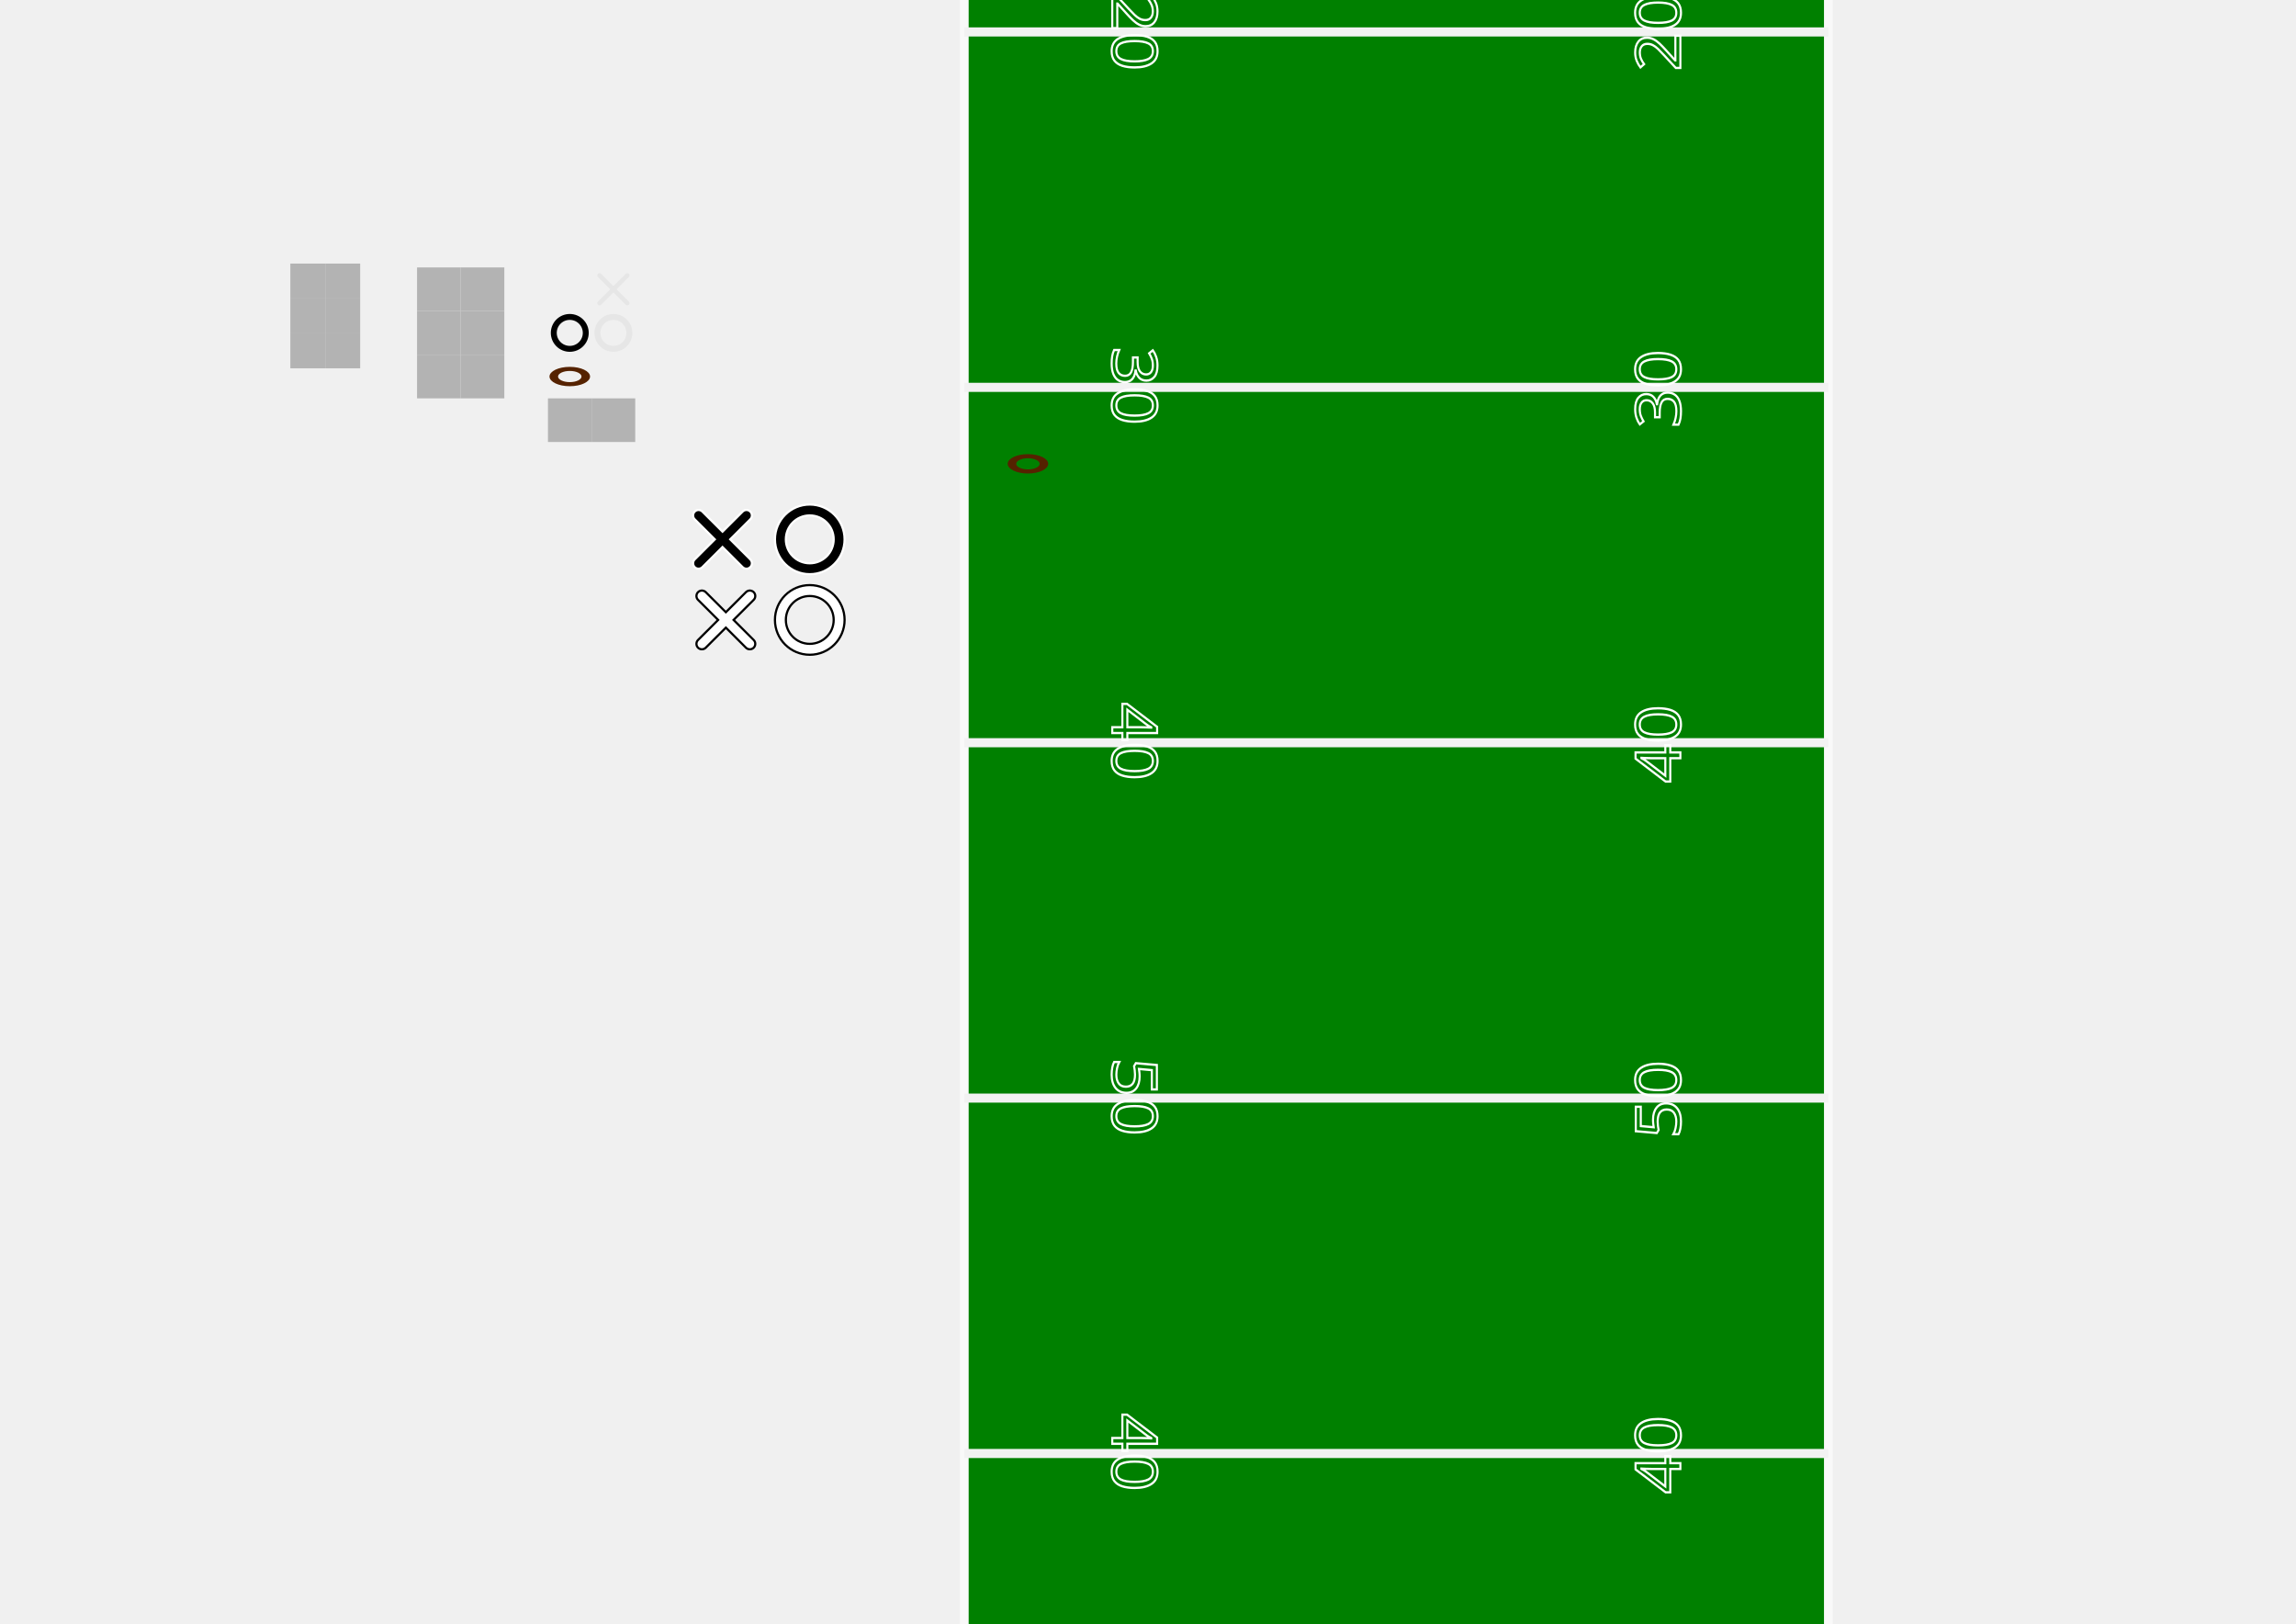
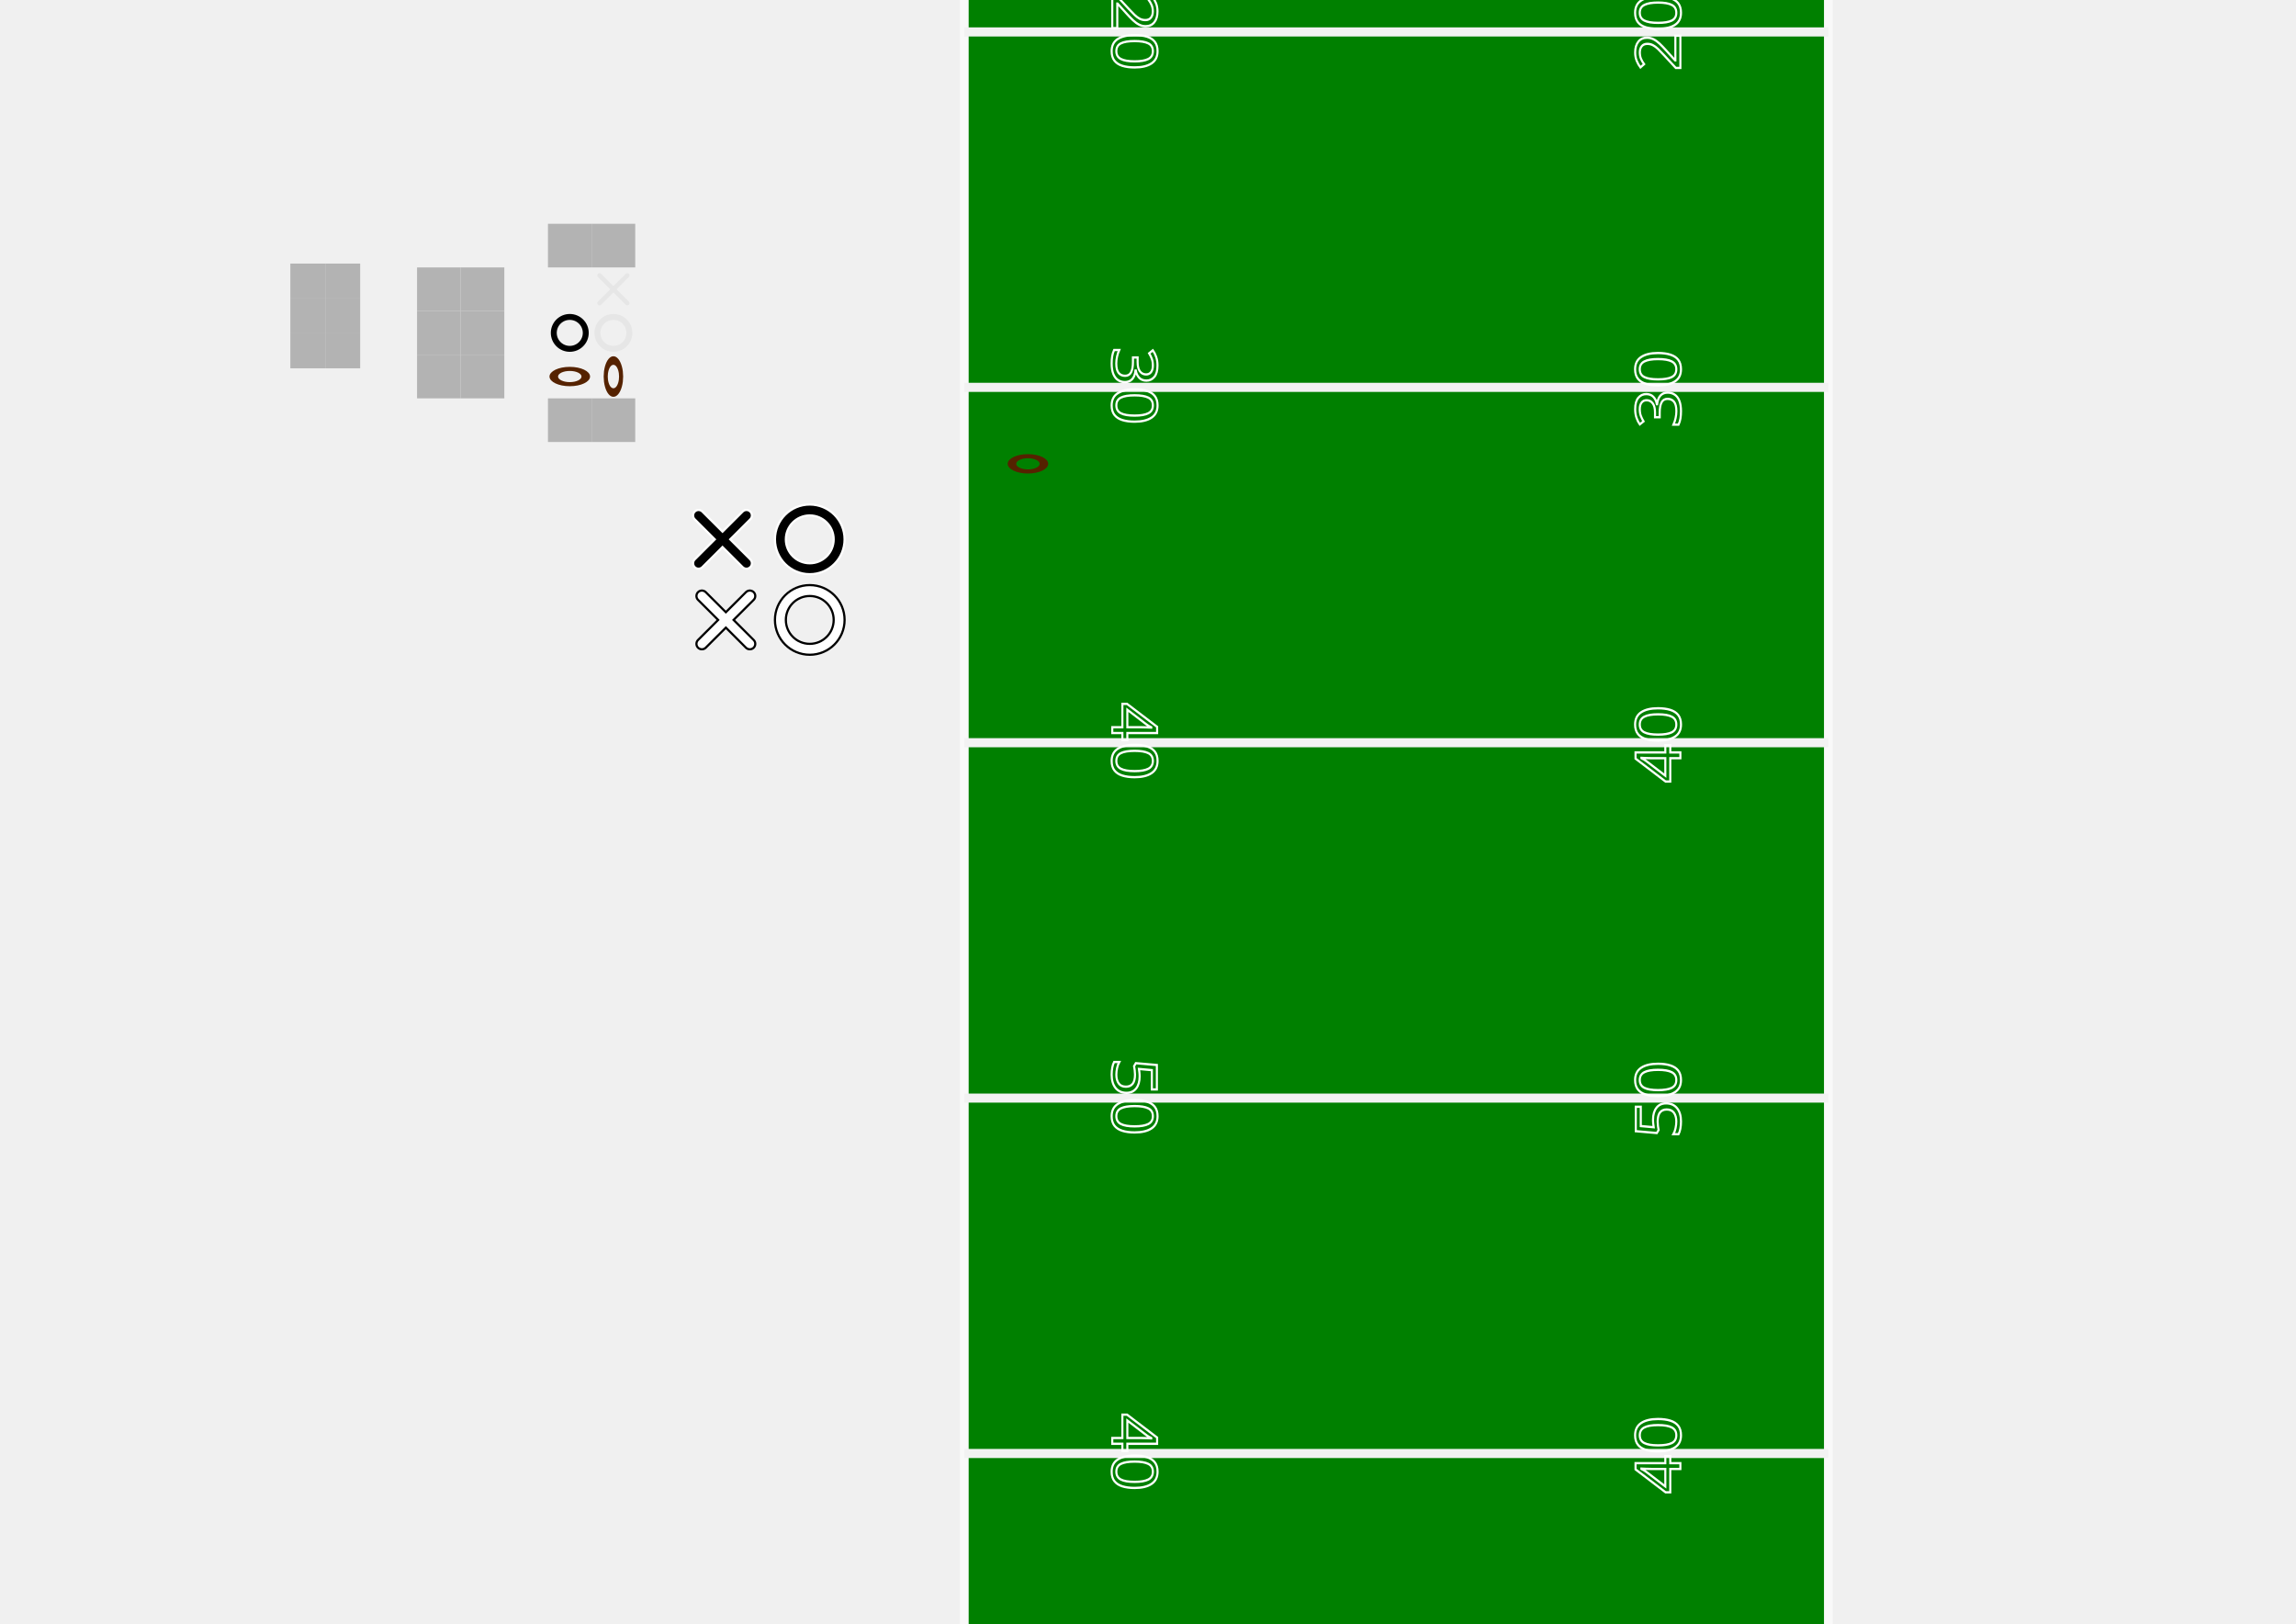
<svg xmlns="http://www.w3.org/2000/svg" width="1052.362" height="744.094" id="svg2" version="1.1">
  <defs id="defs4" />
  <g id="layer1" transform="translate(0,-308.2677)">
    <g id="g3117" transform="matrix(0.4348223,0,0,0.4,87.25897,33.1797)" />
    <g id="g3108" transform="matrix(0.9940357,0,0,0.99878,5.421616,1.775152)">
      <g transform="matrix(0,-1,1,0,-165.1101,1464.105)" id="g4078">
        <rect style="fill:#008000;stroke:#f9f9f9;stroke-width:4.014;stroke-miterlimit:4;stroke-dasharray:none;stroke-dashoffset:0" id="rect3763" width="1650.585" height="398.4" x="-172.765" y="604.296" rx="0" ry="0" />
        <path transform="matrix(0.4348223,0,0,0.4,87.25897,33.1797)" style="fill:#f2f2f2;stroke:#f2f2f2;stroke-width:9.626;stroke-linecap:butt;stroke-linejoin:miter;stroke-miterlimit:4;stroke-opacity:1;stroke-dasharray:none" d="m 2802,1427.791 c 0,996 0,996 0,996" id="path3789" />
        <text transform="matrix(0.4348223,0,0,0.4,87.25897,33.1797)" xml:space="preserve" style="font-size:40px;font-style:normal;font-weight:normal;line-height:125%;letter-spacing:0px;word-spacing:0px;fill:#ffffff;fill-opacity:1;stroke:#ffffff;stroke-width:2.406;font-family:Sans" x="2771.788" y="2253.224" id="text3039">
          <tspan id="tspan3041" x="2771.788" y="2253.224" style="font-size:72px;font-style:normal;font-variant:normal;font-weight:normal;font-stretch:normal;fill:none;stroke-width:2.406;font-family:CollegiateHeavyOutline;-inkscape-font-specification:CollegiateHeavyOutline">10</tspan>
        </text>
        <text transform="matrix(-0.4348223,0,0,-0.4,87.25897,33.1797)" xml:space="preserve" style="font-size:40px;font-style:normal;font-weight:normal;line-height:125%;letter-spacing:0px;word-spacing:0px;fill:#ffffff;fill-opacity:1;stroke:#ffffff;stroke-width:2.406;font-family:Sans" x="-2832.212" y="-1598.358" id="text3043">
          <tspan id="tspan3045" x="-2832.212" y="-1598.358" style="font-size:72px;font-style:normal;font-variant:normal;font-weight:normal;font-stretch:normal;fill:none;stroke-width:2.406;font-family:CollegiateHeavyOutline;-inkscape-font-specification:CollegiateHeavyOutline">10</tspan>
        </text>
        <g id="g3124" transform="matrix(0.4348223,0,0,0.4,54.64746,33.1797)">
          <path id="path3787" d="m 2502,1427.791 c 0,996 0,996 0,996" style="fill:#f2f2f2;stroke:#f2f2f2;stroke-width:9.626;stroke-linecap:butt;stroke-linejoin:miter;stroke-miterlimit:4;stroke-opacity:1;stroke-dasharray:none" />
          <text id="text3035" y="2253.224" x="2460.579" style="font-size:40px;font-style:normal;font-weight:normal;line-height:125%;letter-spacing:0px;word-spacing:0px;fill:#ffffff;fill-opacity:1;stroke:#ffffff;stroke-width:2.406;font-family:Sans" xml:space="preserve">
            <tspan style="font-size:72px;font-style:normal;font-variant:normal;font-weight:normal;font-stretch:normal;fill:none;stroke-width:2.406;font-family:CollegiateHeavyOutline;-inkscape-font-specification:CollegiateHeavyOutline" y="2253.224" x="2460.579" id="tspan3037">20</tspan>
          </text>
          <text transform="scale(-1,-1)" id="text3047" y="-1598.358" x="-2543.421" style="font-size:40px;font-style:normal;font-weight:normal;line-height:125%;letter-spacing:0px;word-spacing:0px;fill:#ffffff;fill-opacity:1;stroke:#ffffff;stroke-width:2.406;font-family:Sans" xml:space="preserve">
            <tspan style="font-size:72px;font-style:normal;font-variant:normal;font-weight:normal;font-stretch:normal;fill:none;stroke-width:2.406;font-family:CollegiateHeavyOutline;-inkscape-font-specification:CollegiateHeavyOutline" y="-1598.358" x="-2543.421" id="tspan3049">20</tspan>
          </text>
        </g>
        <g id="g3131" transform="matrix(0.4348223,0,0,0.4,22.03593,33.1797)">
          <path style="fill:#f2f2f2;stroke:#f2f2f2;stroke-width:9.626;stroke-linecap:butt;stroke-linejoin:miter;stroke-miterlimit:4;stroke-opacity:1;stroke-dasharray:none" d="m 2202,1427.791 c 0,996 0,996 0,996" id="path3785" />
          <text xml:space="preserve" style="font-size:40px;font-style:normal;font-weight:normal;line-height:125%;letter-spacing:0px;word-spacing:0px;fill:#ffffff;fill-opacity:1;stroke:#ffffff;stroke-width:2.406;font-family:Sans" x="2159.384" y="2253.224" id="text3031">
            <tspan id="tspan3033" x="2159.384" y="2253.224" style="font-size:72px;font-style:normal;font-variant:normal;font-weight:normal;font-stretch:normal;fill:none;stroke-width:2.406;font-family:CollegiateHeavyOutline;-inkscape-font-specification:CollegiateHeavyOutline">30</tspan>
          </text>
          <text transform="scale(-1,-1)" xml:space="preserve" style="font-size:40px;font-style:normal;font-weight:normal;line-height:125%;letter-spacing:0px;word-spacing:0px;fill:#ffffff;fill-opacity:1;stroke:#ffffff;stroke-width:2.406;font-family:Sans" x="-2244.616" y="-1598.358" id="text3051">
            <tspan id="tspan3053" x="-2244.616" y="-1598.358" style="font-size:72px;font-style:normal;font-variant:normal;font-weight:normal;font-stretch:normal;fill:none;stroke-width:2.406;font-family:CollegiateHeavyOutline;-inkscape-font-specification:CollegiateHeavyOutline">30</tspan>
          </text>
        </g>
        <g id="g3138" transform="matrix(0.4348223,0,0,0.4,-10.57601,33.1797)">
          <path style="fill:#f2f2f2;stroke:#f2f2f2;stroke-width:9.626;stroke-linecap:butt;stroke-linejoin:miter;stroke-miterlimit:4;stroke-opacity:1;stroke-dasharray:none" d="m 1902,1427.791 c 0,996 0,996 0,996" id="path3773" />
          <text id="text3027" y="2253.224" x="1859.525" style="font-size:40px;font-style:normal;font-weight:normal;line-height:125%;letter-spacing:0px;word-spacing:0px;fill:#ffffff;fill-opacity:1;stroke:#ffffff;stroke-width:2.406;font-family:Sans" xml:space="preserve">
            <tspan style="font-size:72px;font-style:normal;font-variant:normal;font-weight:normal;font-stretch:normal;fill:none;stroke-width:2.406;font-family:CollegiateHeavyOutline;-inkscape-font-specification:CollegiateHeavyOutline" y="2253.224" x="1859.525" id="tspan3029">40</tspan>
          </text>
          <text transform="scale(-1,-1)" id="text3055" y="-1598.358" x="-1944.475" style="font-size:40px;font-style:normal;font-weight:normal;line-height:125%;letter-spacing:0px;word-spacing:0px;fill:#ffffff;fill-opacity:1;stroke:#ffffff;stroke-width:2.406;font-family:Sans" xml:space="preserve">
            <tspan style="font-size:72px;font-style:normal;font-variant:normal;font-weight:normal;font-stretch:normal;fill:none;stroke-width:2.406;font-family:CollegiateHeavyOutline;-inkscape-font-specification:CollegiateHeavyOutline" y="-1598.358" x="-1944.475" id="tspan3057">40</tspan>
          </text>
        </g>
        <g id="g3145" transform="matrix(0.4348223,0,0,0.4,-43.18741,33.1797)">
          <path style="fill:#f2f2f2;stroke:#f2f2f2;stroke-width:9.626;stroke-linecap:butt;stroke-linejoin:miter;stroke-miterlimit:4;stroke-opacity:1;stroke-dasharray:none" d="m 1602,1427.791 c 0,996 0,996 0,996" id="path3777" />
          <text id="text3023" y="2253.224" x="1559.384" style="font-size:40px;font-style:normal;font-weight:normal;line-height:125%;letter-spacing:0px;word-spacing:0px;fill:#ffffff;fill-opacity:1;stroke:#ffffff;stroke-width:2.406;font-family:Sans" xml:space="preserve">
            <tspan style="font-size:72px;font-style:normal;font-variant:normal;font-weight:normal;font-stretch:normal;fill:none;stroke-width:2.406;font-family:CollegiateHeavyOutline;-inkscape-font-specification:CollegiateHeavyOutline" y="2253.224" x="1559.384" id="tspan3025">50</tspan>
          </text>
          <text transform="scale(-1,-1)" xml:space="preserve" style="font-size:40px;font-style:normal;font-weight:normal;line-height:125%;letter-spacing:0px;word-spacing:0px;fill:#ffffff;fill-opacity:1;stroke:#ffffff;stroke-width:2.406;font-family:Sans" x="-1644.616" y="-1598.358" id="text3059">
            <tspan id="tspan3061" x="-1644.616" y="-1598.358" style="font-size:72px;font-style:normal;font-variant:normal;font-weight:normal;font-stretch:normal;fill:none;stroke-width:2.406;font-family:CollegiateHeavyOutline;-inkscape-font-specification:CollegiateHeavyOutline">50</tspan>
          </text>
        </g>
        <g id="g3152" transform="matrix(0.4348223,0,0,0.4,-75.79935,33.1797)">
          <path id="path3779" d="m 1302,1427.791 c 0,996 0,996 0,996" style="fill:#f2f2f2;stroke:#f2f2f2;stroke-width:9.626;stroke-linecap:butt;stroke-linejoin:miter;stroke-miterlimit:4;stroke-opacity:1;stroke-dasharray:none" />
          <text xml:space="preserve" style="font-size:40px;font-style:normal;font-weight:normal;line-height:125%;letter-spacing:0px;word-spacing:0px;fill:#ffffff;fill-opacity:1;stroke:#ffffff;stroke-width:2.406;font-family:Sans" x="1259.525" y="2253.224" id="text3019">
            <tspan id="tspan3021" x="1259.525" y="2253.224" style="font-size:72px;font-style:normal;font-variant:normal;font-weight:normal;font-stretch:normal;fill:none;stroke-width:2.406;font-family:CollegiateHeavyOutline;-inkscape-font-specification:CollegiateHeavyOutline">40</tspan>
          </text>
          <text transform="scale(-1,-1)" xml:space="preserve" style="font-size:40px;font-style:normal;font-weight:normal;line-height:125%;letter-spacing:0px;word-spacing:0px;fill:#ffffff;fill-opacity:1;stroke:#ffffff;stroke-width:2.406;font-family:Sans" x="-1344.475" y="-1598.358" id="text3063">
            <tspan id="tspan3065" x="-1344.475" y="-1598.358" style="font-size:72px;font-style:normal;font-variant:normal;font-weight:normal;font-stretch:normal;fill:none;stroke-width:2.406;font-family:CollegiateHeavyOutline;-inkscape-font-specification:CollegiateHeavyOutline">40</tspan>
          </text>
        </g>
        <g id="g3159" transform="matrix(0.4348223,0,0,0.4,-108.4107,33.1797)">
          <path style="fill:#f2f2f2;stroke:#f2f2f2;stroke-width:9.626;stroke-linecap:butt;stroke-linejoin:miter;stroke-miterlimit:4;stroke-opacity:1;stroke-dasharray:none" d="m 1002,1427.791 c 0,996 0,996 0,996" id="path3781" />
          <text id="text3015" y="2253.224" x="959.384" style="font-size:40px;font-style:normal;font-weight:normal;line-height:125%;letter-spacing:0px;word-spacing:0px;fill:#ffffff;fill-opacity:1;stroke:#ffffff;stroke-width:2.406;font-family:Sans" xml:space="preserve">
            <tspan style="font-size:72px;font-style:normal;font-variant:normal;font-weight:normal;font-stretch:normal;fill:none;stroke-width:2.406;font-family:CollegiateHeavyOutline;-inkscape-font-specification:CollegiateHeavyOutline" y="2253.224" x="959.384" id="tspan3017">30</tspan>
          </text>
          <text transform="scale(-1,-1)" id="text3067" y="-1598.358" x="-1044.616" style="font-size:40px;font-style:normal;font-weight:normal;line-height:125%;letter-spacing:0px;word-spacing:0px;fill:#ffffff;fill-opacity:1;stroke:#ffffff;stroke-width:2.406;font-family:Sans" xml:space="preserve">
            <tspan style="font-size:72px;font-style:normal;font-variant:normal;font-weight:normal;font-stretch:normal;fill:none;stroke-width:2.406;font-family:CollegiateHeavyOutline;-inkscape-font-specification:CollegiateHeavyOutline" y="-1598.358" x="-1044.616" id="tspan3069">30</tspan>
          </text>
        </g>
        <g id="g3166" transform="matrix(0.4348223,0,0,0.4,-141.0225,33.1797)">
          <path id="path3783" d="m 702,1427.791 c 0,996 0,996 0,996" style="fill:#f2f2f2;stroke:#f2f2f2;stroke-width:9.626;stroke-linecap:butt;stroke-linejoin:miter;stroke-miterlimit:4;stroke-opacity:1;stroke-dasharray:none" />
          <text xml:space="preserve" style="font-size:40px;font-style:normal;font-weight:normal;line-height:125%;letter-spacing:0px;word-spacing:0px;fill:#ffffff;fill-opacity:1;stroke:#ffffff;stroke-width:2.406;font-family:Sans" x="660.579" y="2253.224" id="text3011">
            <tspan id="tspan3013" x="660.579" y="2253.224" style="font-size:72px;font-style:normal;font-variant:normal;font-weight:normal;font-stretch:normal;fill:none;stroke-width:2.406;font-family:CollegiateHeavyOutline;-inkscape-font-specification:CollegiateHeavyOutline">20</tspan>
          </text>
          <text transform="scale(-1,-1)" xml:space="preserve" style="font-size:40px;font-style:normal;font-weight:normal;line-height:125%;letter-spacing:0px;word-spacing:0px;fill:#ffffff;fill-opacity:1;stroke:#ffffff;stroke-width:2.406;font-family:Sans" x="-743.421" y="-1598.358" id="text3071">
            <tspan id="tspan3073" x="-743.421" y="-1598.358" style="font-size:72px;font-style:normal;font-variant:normal;font-weight:normal;font-stretch:normal;fill:none;stroke-width:2.406;font-family:CollegiateHeavyOutline;-inkscape-font-specification:CollegiateHeavyOutline">20</tspan>
          </text>
        </g>
        <path style="fill:#f2f2f2;stroke:#f2f2f2;stroke-width:4.014;stroke-linecap:butt;stroke-linejoin:miter;stroke-miterlimit:4;stroke-opacity:1;stroke-dasharray:none" d="m 1.164,604.296 c 0,398.4 0,398.4 0,398.4" id="path3769" />
        <text xml:space="preserve" style="font-size:16.682px;font-style:normal;font-weight:normal;line-height:125%;letter-spacing:0px;word-spacing:0px;fill:#ffffff;fill-opacity:1;stroke:#ffffff;stroke-width:1.004;font-family:Sans" x="-11.483" y="974.296" id="text3007" transform="scale(1.04262,0.9591226)">
          <tspan id="tspan3009" x="-11.483" y="974.296" style="font-size:30.027px;font-style:normal;font-variant:normal;font-weight:normal;font-stretch:normal;fill:none;stroke-width:1.004;font-family:CollegiateHeavyOutline;-inkscape-font-specification:CollegiateHeavyOutline">10</tspan>
        </text>
        <text xml:space="preserve" style="font-size:16.682px;font-style:normal;font-weight:normal;line-height:125%;letter-spacing:0px;word-spacing:0px;fill:#ffffff;fill-opacity:1;stroke:#ffffff;stroke-width:1.004;font-family:Sans" x="-13.716" y="-701.185" id="text3075" transform="scale(-1.04262,-0.9591226)">
          <tspan id="tspan3077" x="-13.716" y="-701.185" style="font-size:30.027px;font-style:normal;font-variant:normal;font-weight:normal;font-stretch:normal;fill:none;stroke-width:1.004;font-family:CollegiateHeavyOutline;-inkscape-font-specification:CollegiateHeavyOutline">10</tspan>
        </text>
        <rect style="fill:#008000;stroke:#ffffff;stroke-width:4.014;stroke-miterlimit:4;stroke-dasharray:none;stroke-dashoffset:0" id="rect3180" width="172.19" height="398.4" x="-346.694" y="604.296" />
        <rect y="604.296" x="1479.56" height="398.4" width="172.19" id="rect3950" style="fill:#008000;stroke:#ffffff;stroke-width:4.014;stroke-miterlimit:4;stroke-dasharray:none;stroke-dashoffset:0" />
      </g>
    </g>
    <g id="g3950" transform="matrix(1.013776,0,0,1.004402,-3.298232,-0.8570585)" style="fill:none;stroke:none">
      <rect style="fill:none;stroke:none;stroke-width:3.964;stroke-miterlimit:4;stroke-dasharray:none" id="rect3059" width="13.511" height="13.763" x="202.536" y="477.207" />
      <rect y="459.207" x="202.536" height="13.763" width="13.511" id="rect3061" style="fill:none;stroke:none;stroke-width:3.964;stroke-miterlimit:4;stroke-dasharray:none" />
      <rect style="fill:none;stroke:none;stroke-width:3.964;stroke-miterlimit:4;stroke-dasharray:none" id="rect3063" width="13.511" height="13.763" x="220.536" y="459.207" />
      <rect y="477.207" x="220.536" height="13.763" width="13.511" id="rect3065" style="fill:none;stroke:none;stroke-width:3.964;stroke-miterlimit:4;stroke-dasharray:none" />
      <rect style="fill:none;stroke:none;stroke-width:3.964;stroke-miterlimit:4;stroke-dasharray:none" id="rect3067" width="13.511" height="13.763" x="220.536" y="495.207" />
      <rect y="495.207" x="202.536" height="13.763" width="13.511" id="rect3069" style="fill:none;stroke:none;stroke-width:3.964;stroke-miterlimit:4;stroke-dasharray:none" />
    </g>
    <g id="g3848">
      <rect y="429.053" x="133.077" height="16" width="16" id="rect3068" style="fill:#b3b3b3;stroke:none" />
      <rect style="fill:#b3b3b3;stroke:none" id="rect3838" width="16" height="16" x="149.077" y="429.053" />
      <rect style="fill:#b3b3b3;stroke:none" id="rect3840" width="16" height="16" x="133.077" y="445.053" />
      <rect y="445.053" x="149.077" height="16" width="16" id="rect3842" style="fill:#b3b3b3;stroke:none" />
      <rect style="fill:#b3b3b3;stroke:none" id="rect3844" width="16" height="16" x="133.077" y="461.053" />
      <rect y="461.053" x="149.077" height="16" width="16" id="rect3846" style="fill:#b3b3b3;stroke:none" />
    </g>
    <rect style="fill:#b3b3b3;fill-opacity:1;stroke:none" id="rect3856" width="20" height="20" x="191.154" y="430.822" />
    <rect y="430.822" x="211.154" height="20" width="20" id="rect3858" style="fill:#b3b3b3;fill-opacity:1;stroke:none" />
    <rect y="450.822" x="191.154" height="20" width="20" id="rect3860" style="fill:#b3b3b3;fill-opacity:1;stroke:none" />
    <rect style="fill:#b3b3b3;fill-opacity:1;stroke:none" id="rect3862" width="20" height="20" x="211.154" y="450.822" />
    <rect style="fill:#b3b3b3;fill-opacity:1;stroke:none" id="rect3864" width="20" height="20" x="191.154" y="470.822" />
    <rect y="470.822" x="211.154" height="20" width="20" id="rect3866" style="fill:#b3b3b3;fill-opacity:1;stroke:none" />
    <path style="fill:none;stroke:#000000;stroke-width:6.093;stroke-miterlimit:4;stroke-dasharray:none;stroke-dashoffset:0" id="path3755" d="m 204.286,309.094 c 0,9.073 -7.355,16.429 -16.429,16.429 -9.073,0 -16.429,-7.355 -16.429,-16.429 0,-9.073 7.355,-16.429 16.429,-16.429 9.073,0 16.429,7.355 16.429,16.429 z" transform="matrix(0.4460703,0,0,0.4451007,177.3568,323.2441)" />
    <path transform="matrix(0.4460703,0,0,0.2128743,177.3568,415.024)" d="m 204.286,309.094 c 0,9.073 -7.355,16.429 -16.429,16.429 -9.073,0 -16.429,-7.355 -16.429,-16.429 0,-9.073 7.355,-16.429 16.429,-16.429 9.073,0 16.429,7.355 16.429,16.429 z" id="path3757" style="fill:none;stroke:#552200;stroke-width:8.811;stroke-miterlimit:4;stroke-dasharray:none;stroke-dashoffset:0" />
    <path transform="matrix(0.4460703,0,0,0.4451007,197.3568,323.2441)" d="m 204.286,309.094 c 0,9.073 -7.355,16.429 -16.429,16.429 -9.073,0 -16.429,-7.355 -16.429,-16.429 0,-9.073 7.355,-16.429 16.429,-16.429 9.073,0 16.429,7.355 16.429,16.429 z" id="path3761" style="fill:none;stroke:#e6e6e6;stroke-width:6.093;stroke-miterlimit:4;stroke-dasharray:none;stroke-dashoffset:0" />
    <g transform="matrix(0.6856738,0,0,0.6841835,161.6512,135.7219)" id="g3858" style="fill:#112b00;fill-opacity:1;stroke:#e6e6e6;stroke-width:0.991;stroke-opacity:1">
      <path style="fill:#112b00;fill-opacity:1;stroke:#e6e6e6;stroke-width:2.973;stroke-linecap:round;stroke-linejoin:miter;stroke-miterlimit:4;stroke-opacity:1;stroke-dasharray:none;stroke-dashoffset:0" d="m 165,455.219 18.571,-18.571" id="path3860" />
      <path id="path3862" d="m 165,436.648 18.571,18.571" style="fill:#112b00;fill-opacity:1;stroke:#e6e6e6;stroke-width:2.973;stroke-linecap:round;stroke-linejoin:miter;stroke-miterlimit:4;stroke-opacity:1;stroke-dasharray:none;stroke-dashoffset:0" />
    </g>
    <path style="fill:none;stroke:#552200;stroke-width:8.811;stroke-miterlimit:4;stroke-dasharray:none;stroke-dashoffset:0" id="path3088" d="m 204.286,309.094 c 0,9.073 -7.355,16.429 -16.429,16.429 -9.073,0 -16.429,-7.355 -16.429,-16.429 0,-9.073 7.355,-16.429 16.429,-16.429 9.073,0 16.429,7.355 16.429,16.429 z" transform="matrix(0.4460703,0,0,0.2128743,387.3568,455.024)" />
    <rect style="fill:none;stroke:none" id="rect3066" width="53.846" height="27.308" x="177.308" y="97.554" transform="translate(0,308.2677)" />
    <rect y="490.822" x="251.154" height="20" width="20" id="rect3882" style="fill:#b3b3b3;fill-opacity:1;stroke:none" />
    <rect style="fill:#b3b3b3;fill-opacity:1;stroke:none" id="rect3884" width="20" height="20" x="271.154" y="490.822" />
    <g id="g3972" transform="translate(-140,0)">
      <g id="g3960">
        <g id="g3890" transform="translate(320,40)">
          <path transform="translate(0,308.2677)" d="m 204.616,244.093 c 0,7.435 -6.027,13.462 -13.462,13.462 -7.435,0 -13.462,-6.027 -13.462,-13.462 0,-7.435 6.027,-13.462 13.462,-13.462 7.435,0 13.462,6.027 13.462,13.462 z" id="path3886" style="fill:none;stroke:#000000;stroke-width:6;stroke-linecap:round;stroke-miterlimit:4;stroke-opacity:1;stroke-dasharray:none;stroke-dashoffset:0" />
          <path style="fill:none;stroke:#ffffff;stroke-width:4;stroke-linecap:round;stroke-miterlimit:4;stroke-opacity:1;stroke-dasharray:none;stroke-dashoffset:0" id="path3888" d="m 204.616,244.093 c 0,7.435 -6.027,13.462 -13.462,13.462 -7.435,0 -13.462,-6.027 -13.462,-13.462 0,-7.435 6.027,-13.462 13.462,-13.462 7.435,0 13.462,6.027 13.462,13.462 z" transform="translate(0,308.2677)" />
        </g>
        <g id="g3912" transform="translate(0,41.53083)">
          <g style="fill:#ffffff;stroke:#000000;stroke-width:5.078;stroke-miterlimit:4;stroke-dasharray:none" transform="matrix(1.182716,0,0,1.180404,266.5622,24.44838)" id="g3854">
            <path style="fill:#ffffff;fill-opacity:1;stroke:#000000;stroke-width:5.078;stroke-linecap:round;stroke-linejoin:miter;stroke-miterlimit:4;stroke-opacity:1;stroke-dasharray:none;stroke-dashoffset:0" d="m 165,455.219 18.571,-18.571" id="path3850" />
            <path id="path3852" d="m 165,436.648 18.571,18.571" style="fill:#ffffff;fill-opacity:1;stroke:#000000;stroke-width:5.078;stroke-linecap:round;stroke-linejoin:miter;stroke-miterlimit:4;stroke-opacity:1;stroke-dasharray:none;stroke-dashoffset:0" />
          </g>
          <g id="g3906" transform="matrix(1.182716,0,0,1.180404,266.5622,24.44838)" style="fill:none;stroke:#ffffff;stroke-width:3.385;stroke-miterlimit:4;stroke-dasharray:none">
            <path id="path3908" d="m 165,455.219 18.571,-18.571" style="fill:none;stroke:#ffffff;stroke-width:3.385;stroke-linecap:round;stroke-linejoin:miter;stroke-miterlimit:4;stroke-opacity:1;stroke-dasharray:none;stroke-dashoffset:0" />
            <path style="fill:none;stroke:#ffffff;stroke-width:3.385;stroke-linecap:round;stroke-linejoin:miter;stroke-miterlimit:4;stroke-opacity:1;stroke-dasharray:none;stroke-dashoffset:0" d="m 165,436.648 18.571,18.571" id="path3910" />
          </g>
        </g>
      </g>
      <g transform="translate(0,23.07686)" id="g3948">
        <g id="g3902" transform="translate(240,-20)">
          <path transform="translate(80,308.2677)" d="m 204.616,244.093 c 0,7.435 -6.027,13.462 -13.462,13.462 -7.435,0 -13.462,-6.027 -13.462,-13.462 0,-7.435 6.027,-13.462 13.462,-13.462 7.435,0 13.462,6.027 13.462,13.462 z" id="path3898" style="fill:none;stroke:#ffffff;stroke-width:6;stroke-linecap:round;stroke-miterlimit:4;stroke-opacity:1;stroke-dasharray:none;stroke-dashoffset:0" />
          <path style="fill:none;stroke:#000000;stroke-width:4;stroke-linecap:round;stroke-miterlimit:4;stroke-opacity:1;stroke-dasharray:none;stroke-dashoffset:0" id="path3896" d="m 204.616,244.093 c 0,7.435 -6.027,13.462 -13.462,13.462 -7.435,0 -13.462,-6.027 -13.462,-13.462 0,-7.435 6.027,-13.462 13.462,-13.462 7.435,0 13.462,6.027 13.462,13.462 z" transform="translate(80,308.2677)" />
        </g>
        <g id="g3940" transform="translate(-1.538441,-60)">
          <g id="g3922" transform="matrix(1.182716,0,0,1.180404,266.5622,65.97921)" style="fill:#ffffff;stroke:#ffffff;stroke-width:5.078;stroke-miterlimit:4;stroke-dasharray:none">
            <path id="path3924" d="m 165,455.219 18.571,-18.571" style="fill:#ffffff;fill-opacity:1;stroke:#ffffff;stroke-width:5.078;stroke-linecap:round;stroke-linejoin:miter;stroke-miterlimit:4;stroke-opacity:1;stroke-dasharray:none;stroke-dashoffset:0" />
            <path style="fill:#ffffff;fill-opacity:1;stroke:#ffffff;stroke-width:5.078;stroke-linecap:round;stroke-linejoin:miter;stroke-miterlimit:4;stroke-opacity:1;stroke-dasharray:none;stroke-dashoffset:0" d="m 165,436.648 18.571,18.571" id="path3926" />
          </g>
          <g style="fill:none;stroke:#000000;stroke-width:3.385;stroke-miterlimit:4;stroke-dasharray:none" transform="matrix(1.182716,0,0,1.180404,266.5622,65.97921)" id="g3928">
            <path style="fill:none;stroke:#000000;stroke-width:3.385;stroke-linecap:round;stroke-linejoin:miter;stroke-miterlimit:4;stroke-opacity:1;stroke-dasharray:none;stroke-dashoffset:0" d="m 165,455.219 18.571,-18.571" id="path3930" />
            <path id="path3932" d="m 165,436.648 18.571,18.571" style="fill:none;stroke:#000000;stroke-width:3.385;stroke-linecap:round;stroke-linejoin:miter;stroke-miterlimit:4;stroke-opacity:1;stroke-dasharray:none;stroke-dashoffset:0" />
          </g>
        </g>
      </g>
    </g>
+     <path style="fill:none;stroke:#552200;stroke-width:8.811;stroke-miterlimit:4;stroke-dasharray:none;stroke-dashoffset:0" id="path3101" d="m 204.286,309.094 a 16.429,16.429 0 1 1 -32.857,0 16.429,16.429 0 1 1 32.857,0 z" transform="matrix(0,0.4460703,-0.2128743,0,346.9526,397.0248)" />
+     <rect style="fill:#b3b3b3;fill-opacity:1;stroke:none" id="rect3115" width="20" height="20" x="251.154" y="410.822" />
+     <rect y="410.822" x="271.154" height="20" width="20" id="rect3117" style="fill:#b3b3b3;fill-opacity:1;stroke:none" />
  </g>
</svg>
